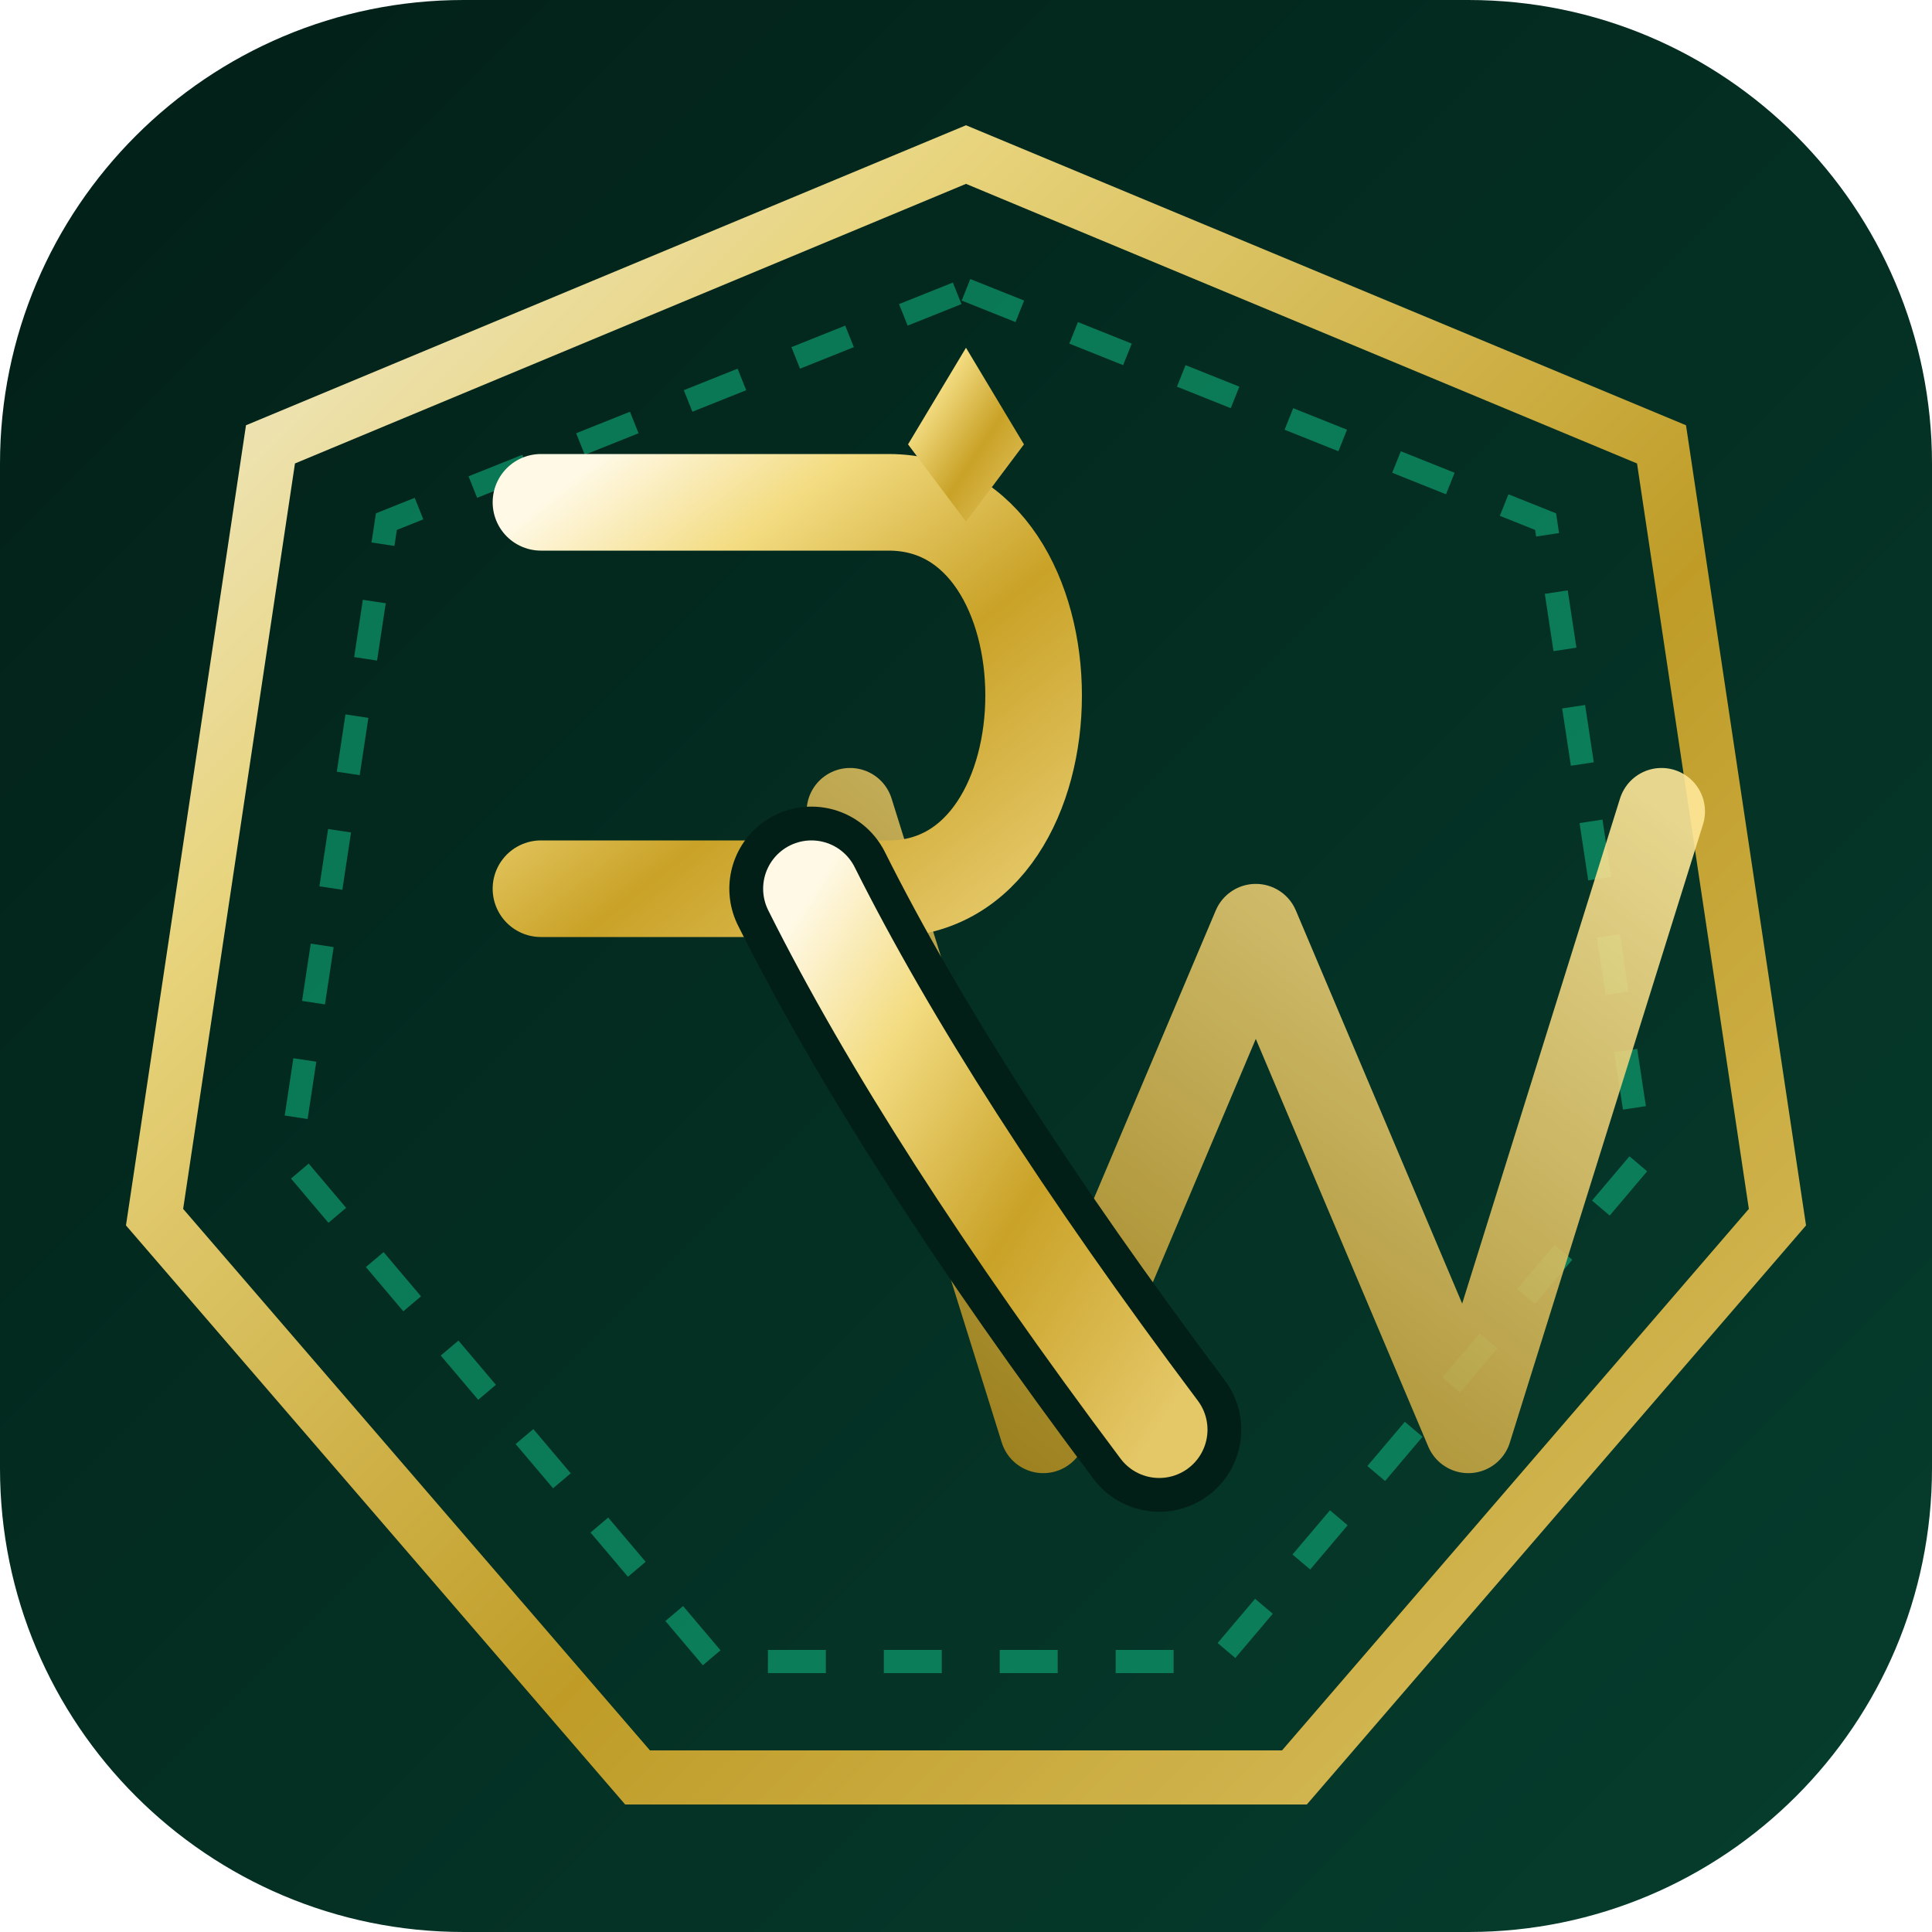
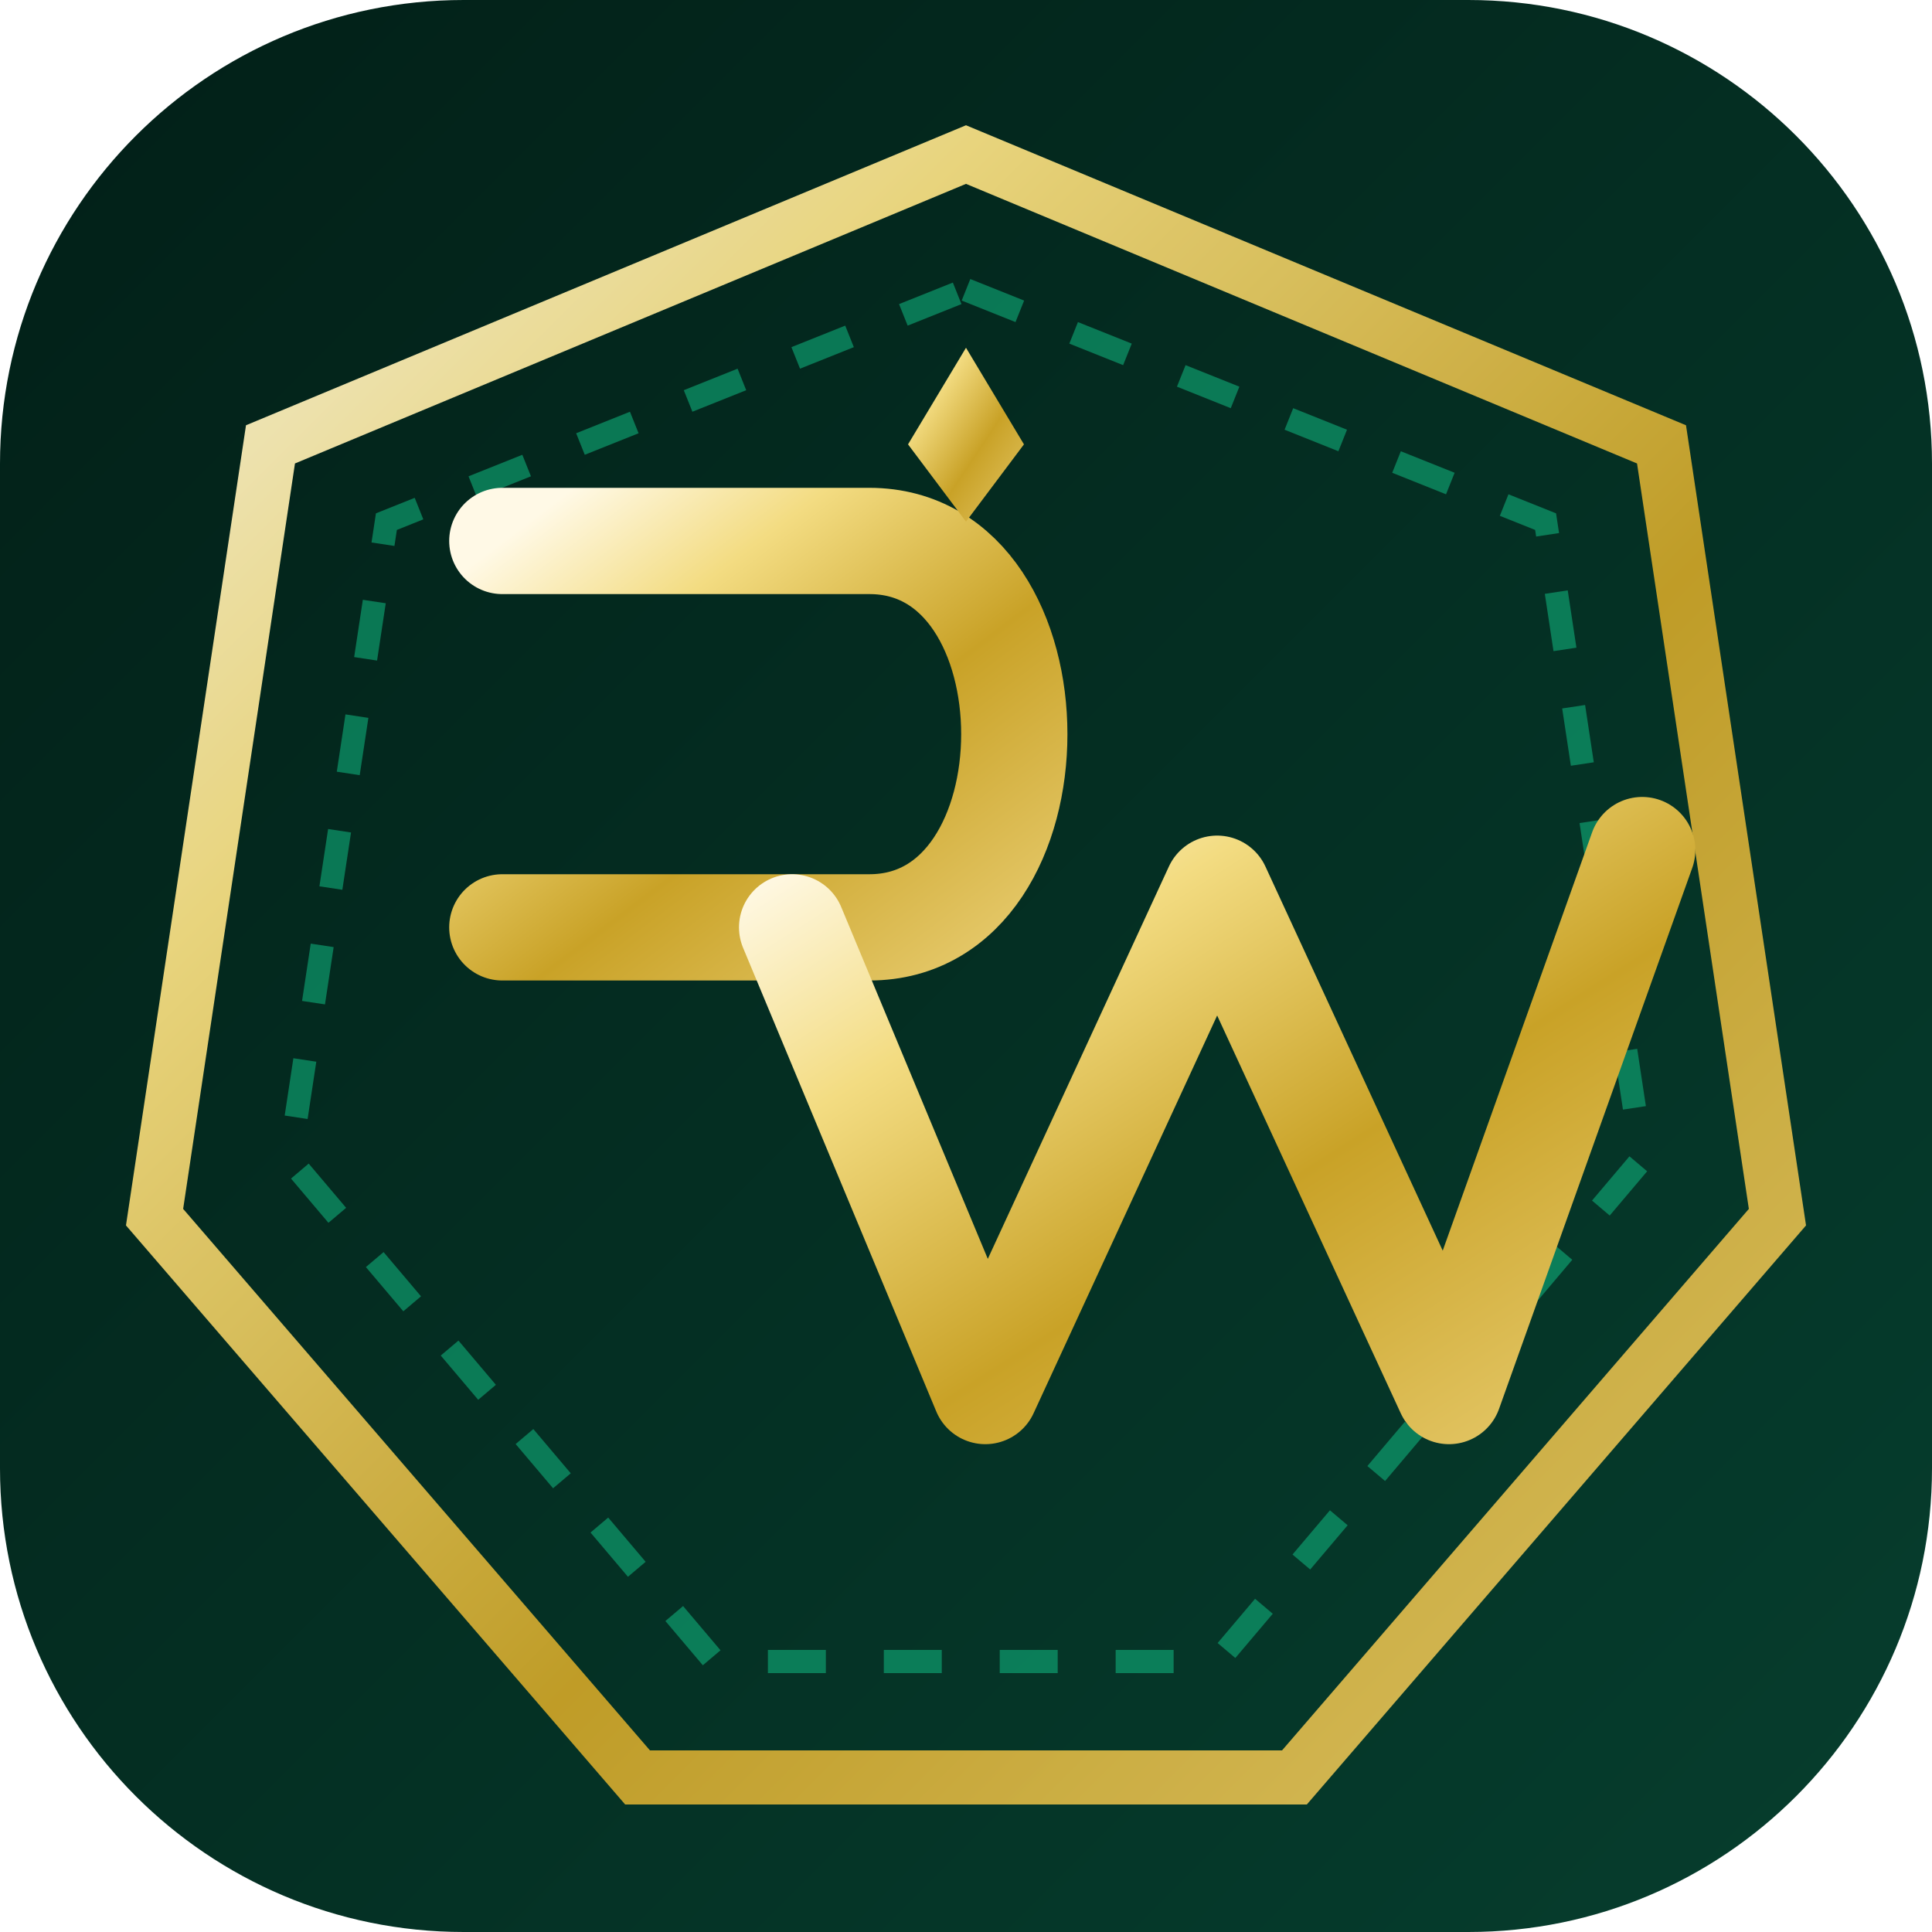
<svg xmlns="http://www.w3.org/2000/svg" viewBox="0 0 100 100" fill="none">
  <defs>
    <linearGradient id="goldLuxury" x1="0%" y1="0%" x2="100%" y2="100%">
      <stop offset="0%" stop-color="#FFF9E6" />
      <stop offset="25%" stop-color="#F3DC82" />
      <stop offset="60%" stop-color="#C9A227" />
      <stop offset="100%" stop-color="#E4C767" />
-     </linearGradient>
-     <linearGradient id="goldAccent" x1="100%" y1="0%" x2="0%" y2="100%">
-       <stop offset="0%" stop-color="#FFE899" />
-       <stop offset="100%" stop-color="#A88214" />
    </linearGradient>
    <linearGradient id="emeraldBg" x1="0%" y1="0%" x2="100%" y2="100%">
      <stop offset="0%" stop-color="#021F17" />
      <stop offset="100%" stop-color="#063E2E" />
    </linearGradient>
  </defs>
  <rect width="100" height="100" rx="24" fill="url(#emeraldBg)" />
  <polygon points="50,8 86,23 92,63 67,92 33,92 8,63 14,23" stroke="url(#goldLuxury)" stroke-width="2.8" fill="none" opacity="0.95" />
  <polygon points="50,15 80,27 85,60 63,86 37,86 15,60 20,27" stroke="#10B981" stroke-width="1.2" stroke-dasharray="3 3" opacity="0.55" />
-   <path d="M 44 42 L 54 74 L 65 48 L 76 74 L 86 42" stroke="url(#goldAccent)" stroke-width="4.5" stroke-linecap="round" stroke-linejoin="round" opacity="0.9" />
-   <path d="M 28 26 L 28 74" stroke="url(#goldLuxury)" stroke-width="5.5" stroke-linecap="round" />
-   <path d="M 23 26 L 33 26" stroke="url(#goldLuxury)" stroke-width="2.5" stroke-linecap="round" />
-   <path d="M 23 74 L 33 74" stroke="url(#goldLuxury)" stroke-width="2.5" stroke-linecap="round" />
-   <path d="M 28 26 L 46 26 C 56 26 56 46 46 46 L 28 46" stroke="url(#goldLuxury)" stroke-width="5" stroke-linecap="round" stroke-linejoin="round" />
-   <path d="M 42 46 Q 48 58 60 74" stroke="#021F17" stroke-width="8.5" stroke-linecap="round" />
-   <path d="M 42 46 Q 48 58 60 74" stroke="url(#goldLuxury)" stroke-width="5" stroke-linecap="round" />
-   <path d="M 55 74 L 64 74" stroke="url(#goldLuxury)" stroke-width="2.5" stroke-linecap="round" />
+   <path d="M 26 28 L 26 72" stroke="url(#goldLuxury)" stroke-width="6" stroke-linecap="round" />
+   <path d="M 21 28 L 31 28" stroke="url(#goldLuxury)" stroke-width="2.5" stroke-linecap="round" />
+   <path d="M 21 72 L 31 72" stroke="url(#goldLuxury)" stroke-width="2.5" stroke-linecap="round" />
+   <path d="M 26 28 L 45 28 C 55 28 55 48 45 48 L 26 48" stroke="url(#goldLuxury)" stroke-width="5.5" stroke-linecap="round" stroke-linejoin="round" />
+   <path d="M 41 48 L 51 72 L 63 46 L 75 72 L 85 44" stroke="url(#goldLuxury)" stroke-width="5.5" stroke-linecap="round" stroke-linejoin="round" />
  <polygon points="50,18 53,23 50,27 47,23" fill="url(#goldLuxury)" />
</svg>
